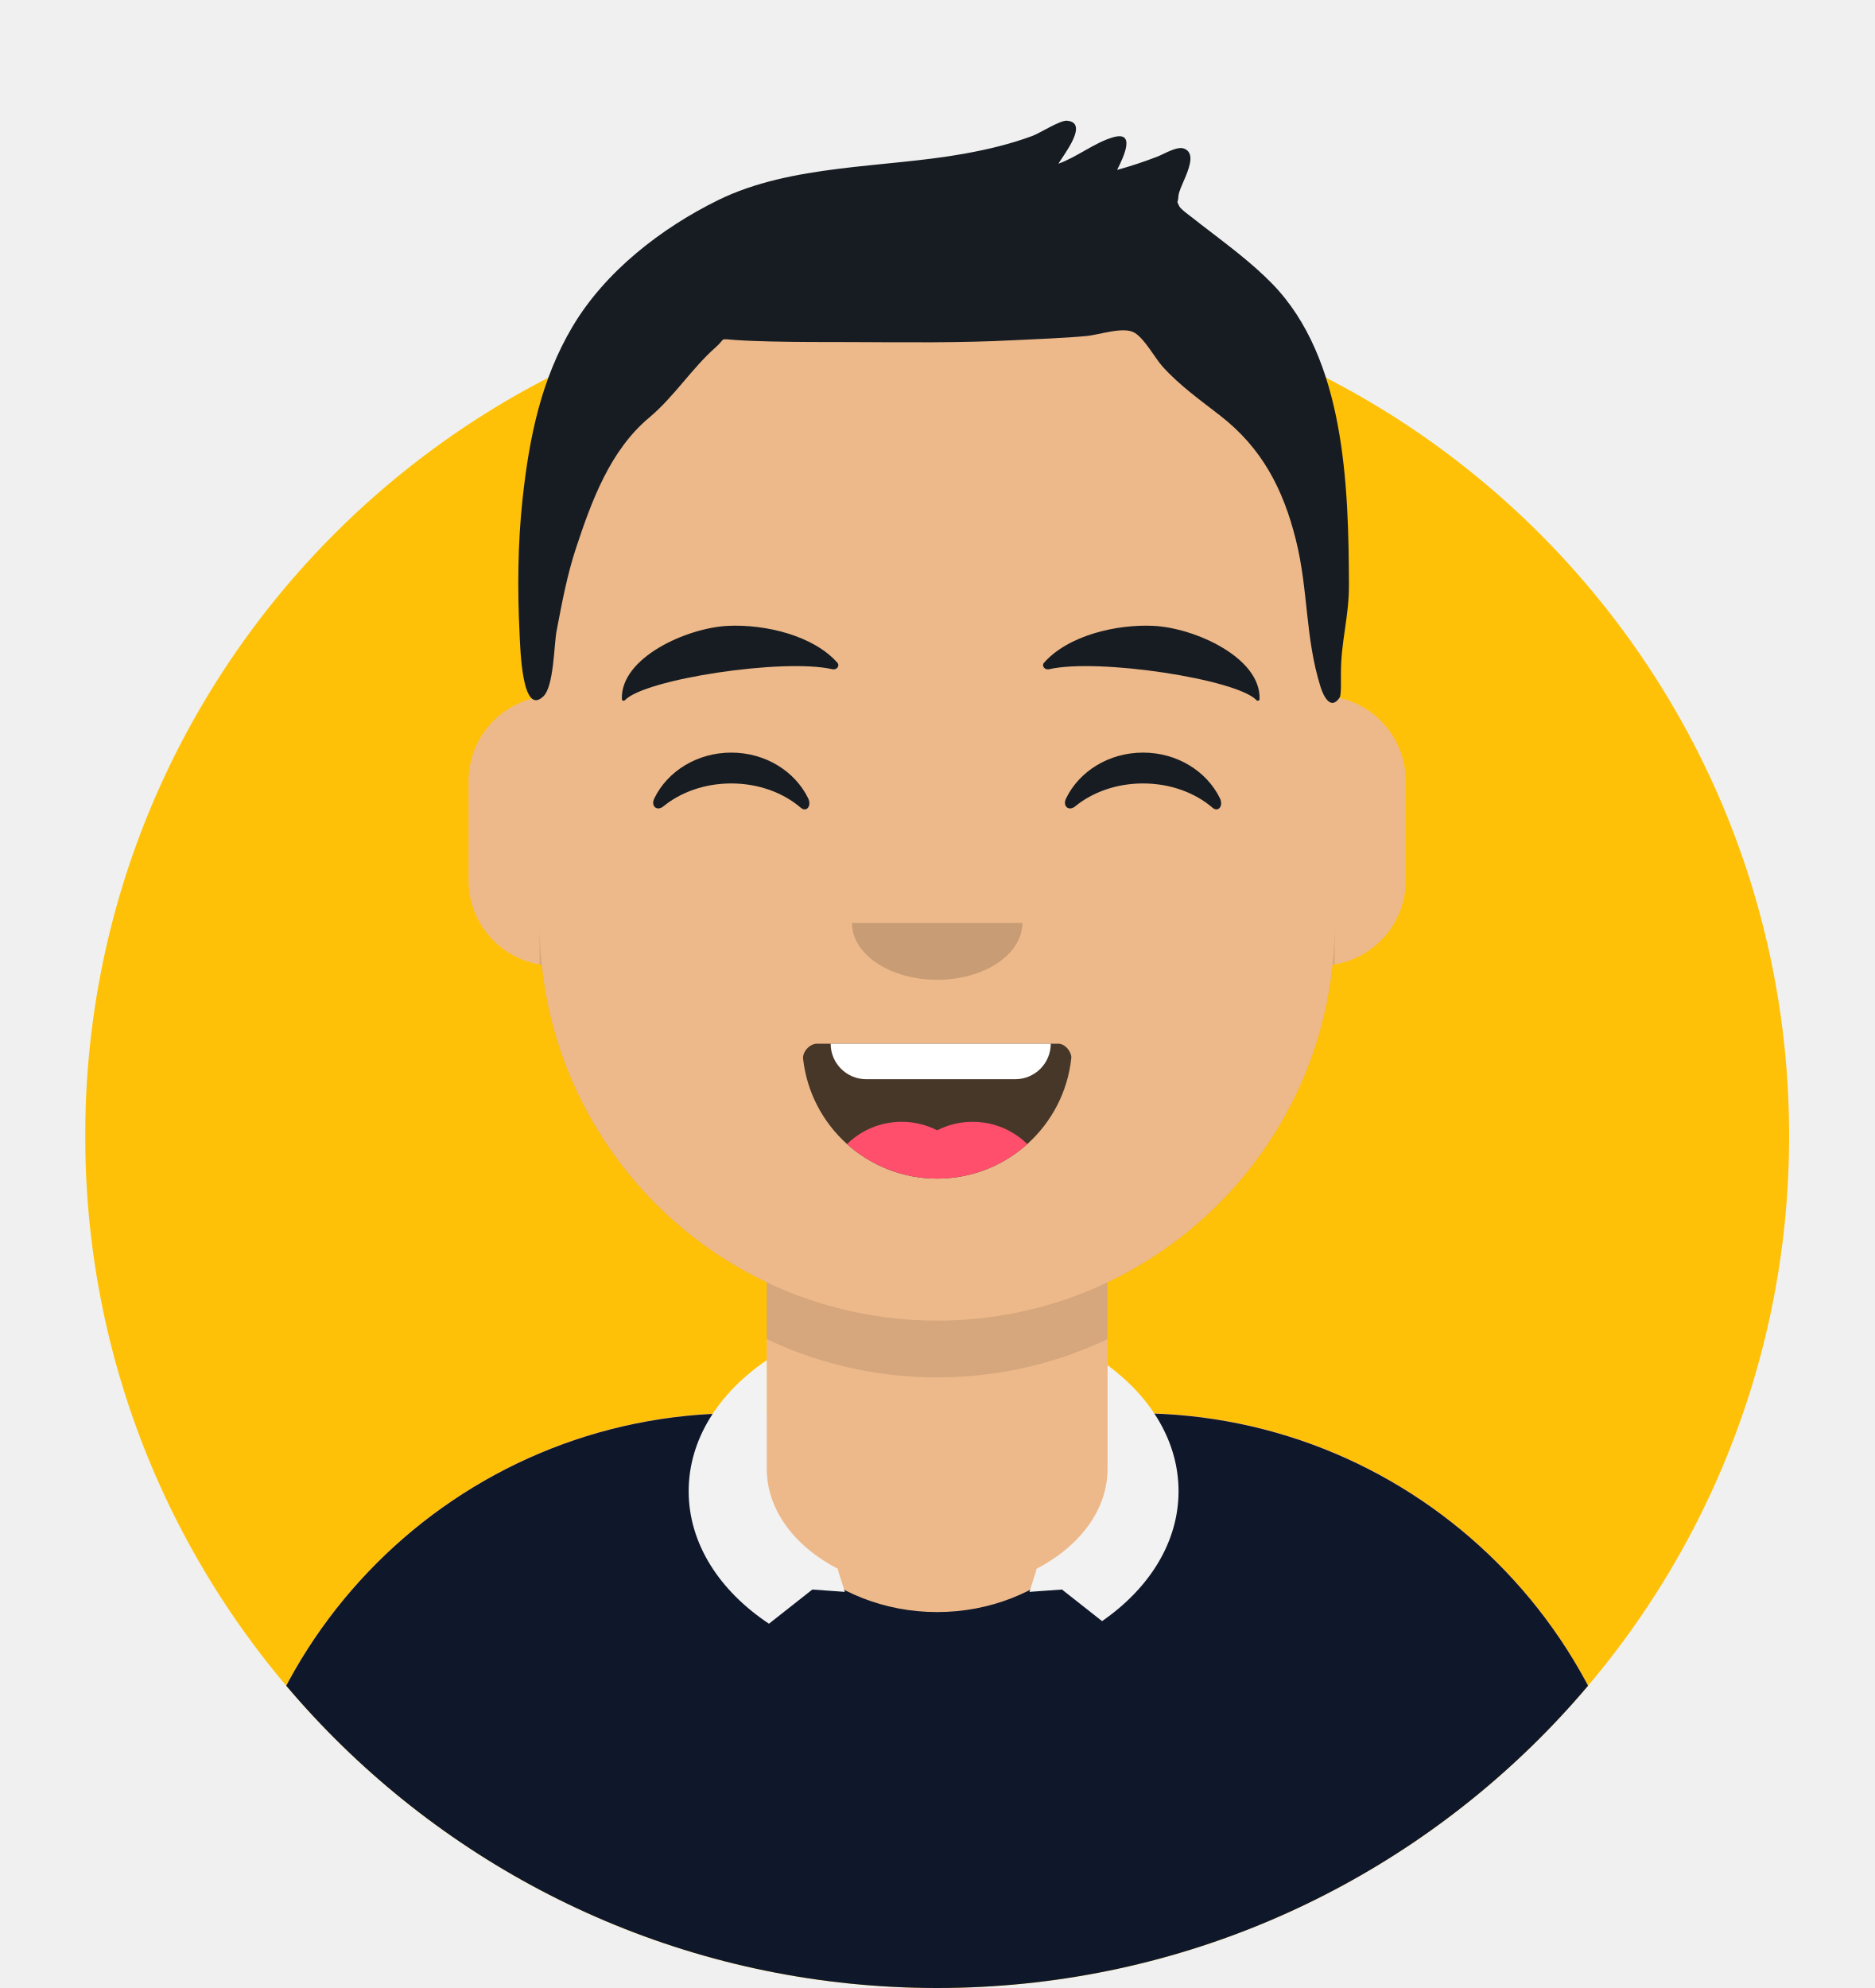
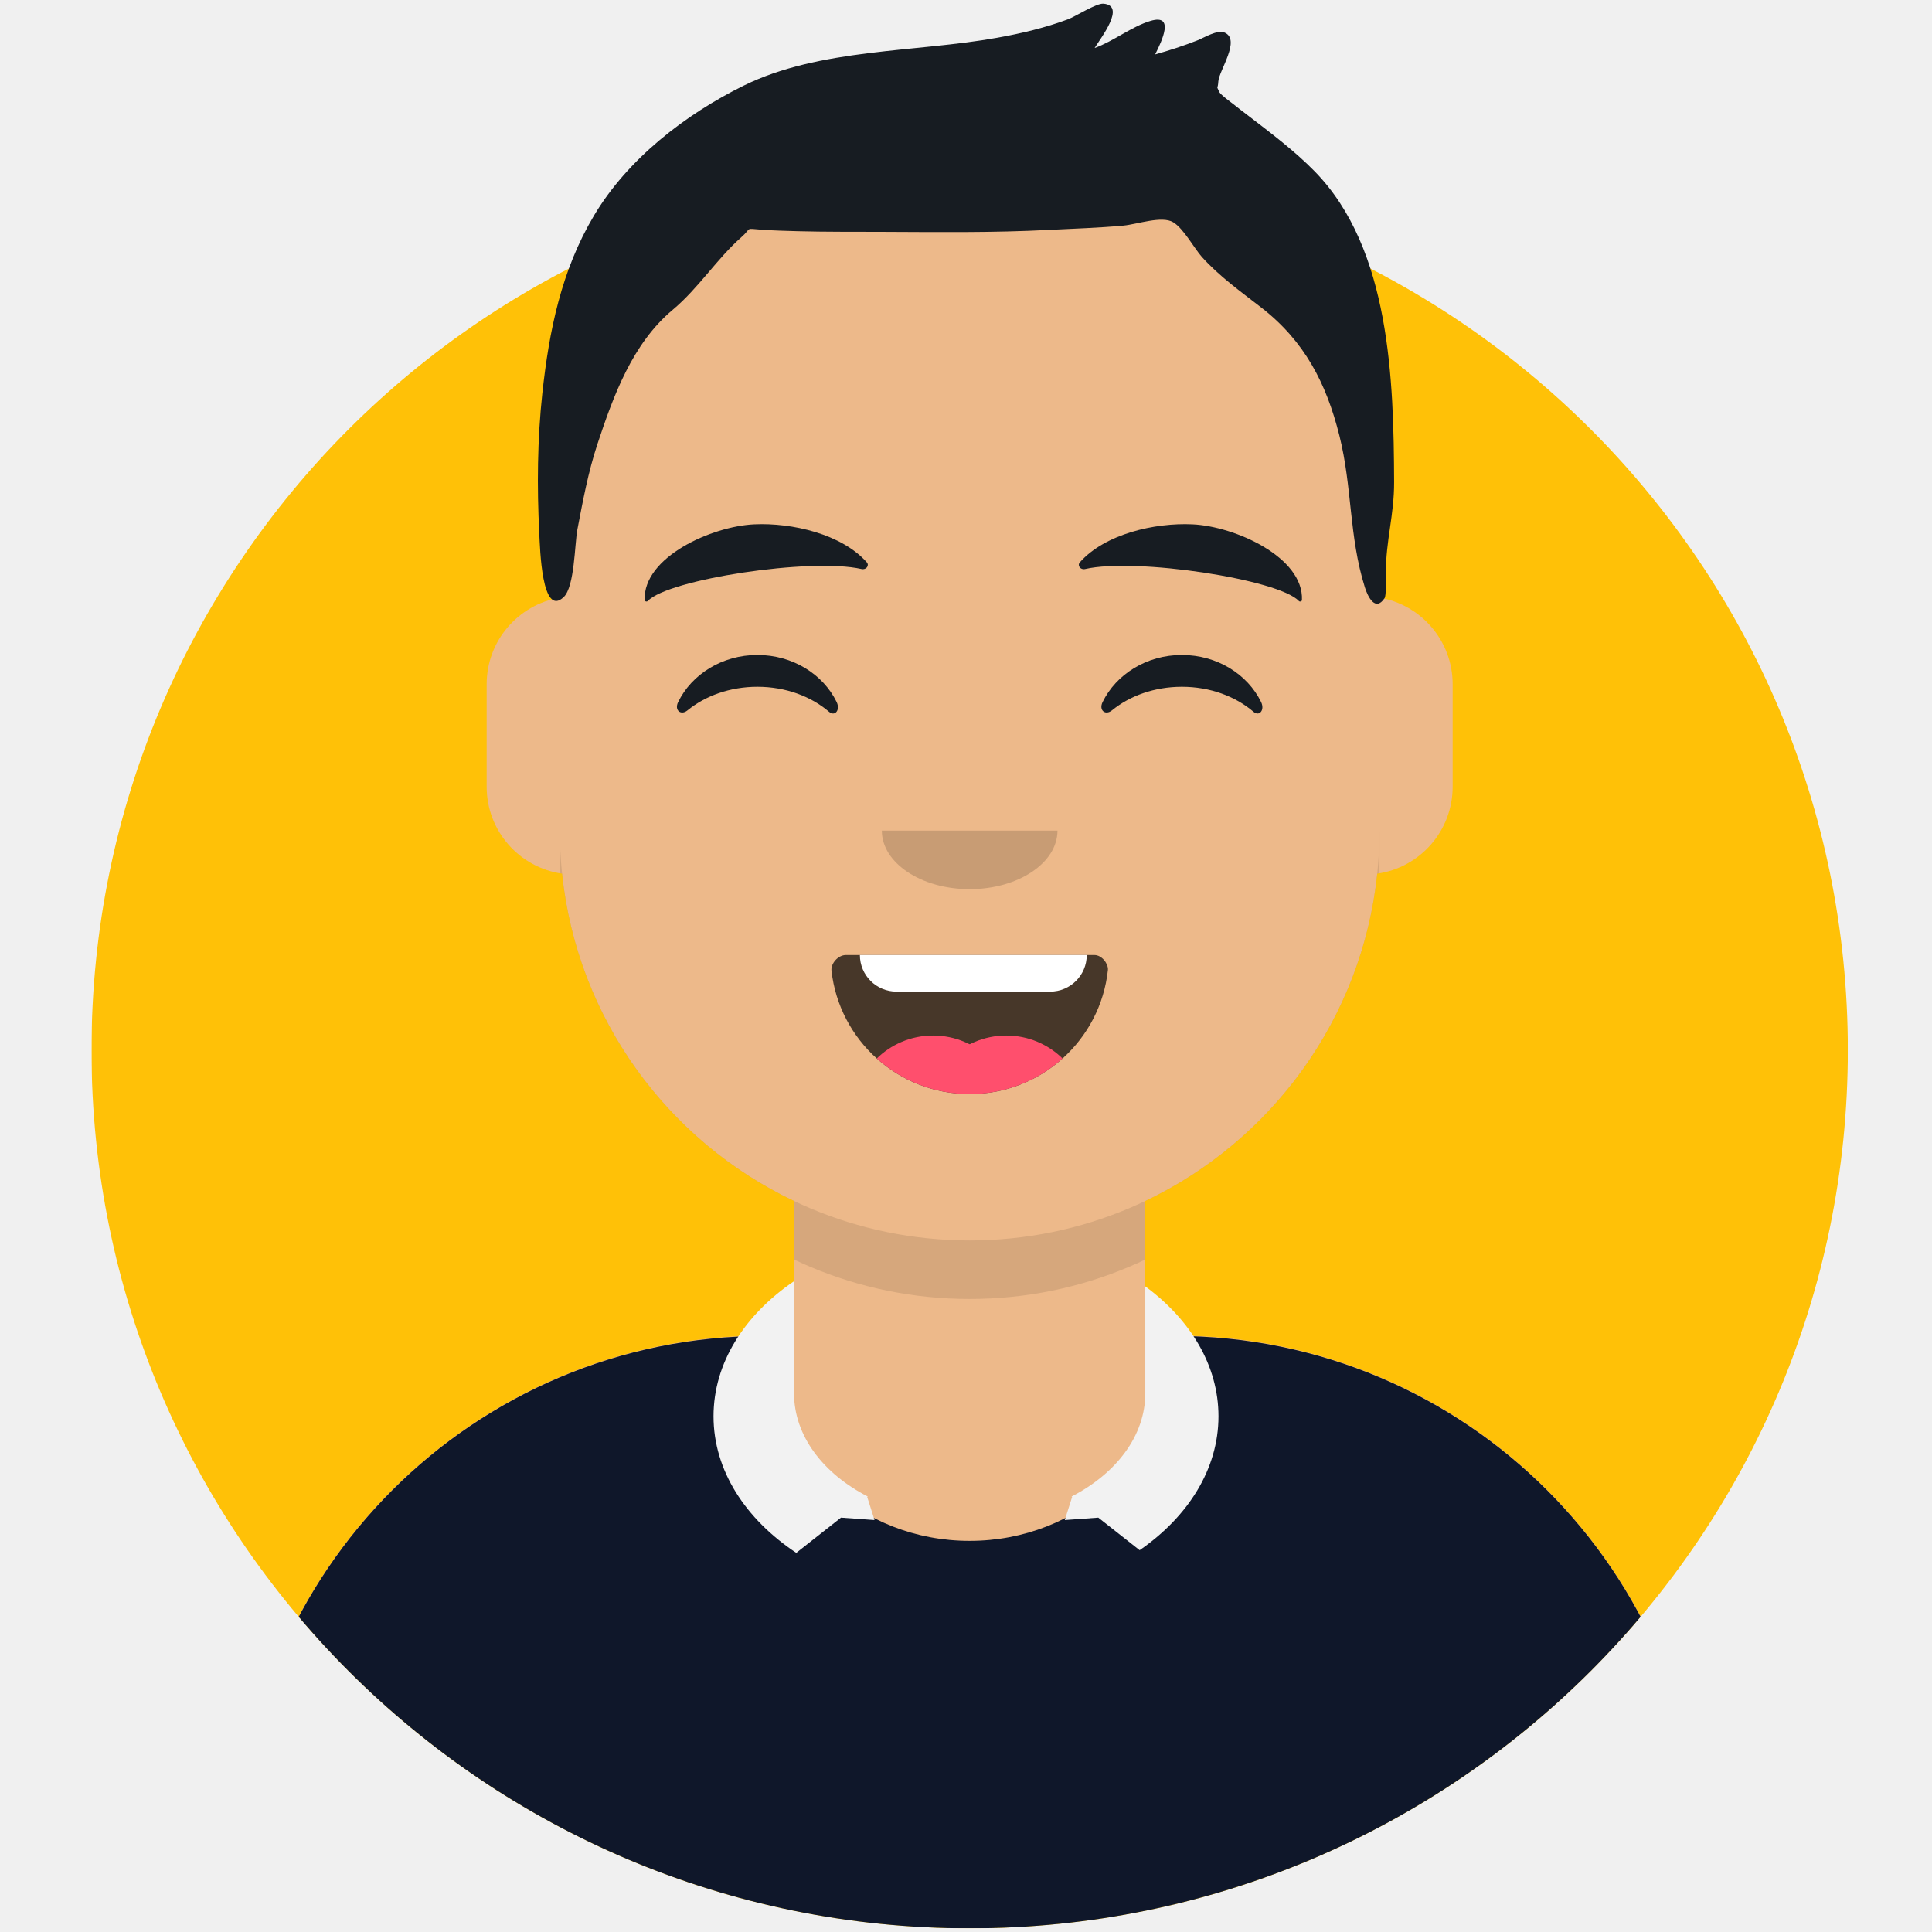
- <svg xmlns="http://www.w3.org/2000/svg" width="264px" height="280px" viewBox="0 0 264 280" version="1.1">
+ <svg xmlns="http://www.w3.org/2000/svg" width="264px" height="264px" viewBox="0 0 264 264" version="1.1">
  <defs>
    <circle id="react-path-1" cx="120" cy="120" r="120" />
    <path d="M12,160 C12,226.274 65.726,280 132,280 C198.274,280 252,226.274 252,160 L264,160 L264,-1.42108547e-14 L-3.19744231e-14,-1.42108547e-14 L-3.19744231e-14,160 L12,160 Z" id="react-path-2" />
    <path d="M124,144.611 L124,163 L128,163 L128,163 C167.765,163 200,195.235 200,235 L200,244 L0,244 L0,235 C-4.86974701e-15,195.235 32.235,163 72,163 L72,163 L76,163 L76,144.611 C58.763,136.422 46.372,119.687 44.305,99.881 C38.48,99.058 34,94.052 34,88 L34,74 C34,68.054 38.325,63.118 44,62.166 L44,56 L44,56 C44,25.072 69.072,5.68137151e-15 100,0 L100,0 L100,0 C130.928,-5.68137151e-15 156,25.072 156,56 L156,62.166 C161.675,63.118 166,68.054 166,74 L166,88 C166,94.052 161.52,99.058 155.695,99.881 C153.628,119.687 141.237,136.422 124,144.611 Z" id="react-path-3" />
  </defs>
-   <g id="Avataaar" stroke="none" stroke-width="1" fill="none" fill-rule="evenodd">
+   <g id="Avatar" stroke="none" stroke-width="1" fill="none" fill-rule="evenodd" transform="matrix(1, 0, 0, 1, 0.5, -16.5)">
    <g>
      <g id="Circle" stroke-width="1" fill-rule="evenodd" transform="translate(12, 40)" style="">
        <mask id="react-mask-4" fill="white">
          <circle cx="120" cy="120" r="120" />
        </mask>
        <g id="Color/Palette/Blue-01" mask="url(#react-mask-4)" fill="#65C9FF" style="">
-           <rect id="🖍Color" x="0" y="0" width="240" height="240" style="fill: rgb(255, 193, 7);" />
+           <rect x="0" y="0" width="240" height="240" style="fill: rgb(255, 193, 7);" />
        </g>
      </g>
      <mask id="react-mask-5" fill="white">
        <path d="M12,160 C12,226.274 65.726,280 132,280 C198.274,280 252,226.274 252,160 L264,160 L264,-1.42108547e-14 L-3.19744231e-14,-1.42108547e-14 L-3.19744231e-14,160 L12,160 Z" />
      </mask>
-       <g id="Avataaar" stroke-width="1" fill-rule="evenodd" mask="url(#react-mask-5)" style="">
+       <g id="Avatar" stroke-width="1" fill-rule="evenodd" mask="url(#react-mask-5)" style="">
        <g id="Body" transform="translate(32, 36)" style="">
          <mask id="react-mask-6" fill="white">
            <path d="M124,144.611 L124,163 L128,163 L128,163 C167.765,163 200,195.235 200,235 L200,244 L0,244 L0,235 C-4.86974701e-15,195.235 32.235,163 72,163 L72,163 L76,163 L76,144.611 C58.763,136.422 46.372,119.687 44.305,99.881 C38.48,99.058 34,94.052 34,88 L34,74 C34,68.054 38.325,63.118 44,62.166 L44,56 L44,56 C44,25.072 69.072,5.68137151e-15 100,0 L100,0 L100,0 C130.928,-5.68137151e-15 156,25.072 156,56 L156,62.166 C161.675,63.118 166,68.054 166,74 L166,88 C166,94.052 161.52,99.058 155.695,99.881 C153.628,119.687 141.237,136.422 124,144.611 Z" />
          </mask>
-           <g id="Skin/👶🏽-03-Brown" mask="url(#react-mask-6)" fill="#EDB98A">
+           <g mask="url(#react-mask-6)" fill="#EDB98A">
            <g transform="translate(0, 0)" id="Color">
-               <rect x="0" y="0" width="264" height="280" />
+               <rect width="264" height="280" x="-32" />
            </g>
          </g>
          <path d="M156,79 L156,102 C156,132.928 130.928,158 100,158 C69.072,158 44,132.928 44,102 L44,79 L44,94 C44,124.928 69.072,150 100,150 C130.928,150 156,124.928 156,94 L156,79 Z" id="Neck-Shadow" fill-opacity="0.1" mask="url(#react-mask-6)" fill="#000000" style="" />
        </g>
        <g id="Clothing/Collar-+-Sweater" transform="translate(0, 170)" style="">
          <defs>
            <path d="M105.192,29.052 L104,29.052 L104,29.052 C64.235,29.052 32,61.287 32,101.052 L32,110 L232,110 L232,101.052 C232,61.287 199.765,29.052 160,29.052 L160,29.052 L158.808,29.052 C158.935,30.035 159,31.036 159,32.052 C159,45.859 146.912,57.052 132,57.052 C117.088,57.052 105,45.859 105,32.052 C105,31.036 105.065,30.035 105.192,29.052 Z" id="react-path-127" />
          </defs>
          <mask id="react-mask-128" fill="white">
            <path d="M105.192,29.052 L104,29.052 L104,29.052 C64.235,29.052 32,61.287 32,101.052 L32,110 L232,110 L232,101.052 C232,61.287 199.765,29.052 160,29.052 L160,29.052 L158.808,29.052 C158.935,30.035 159,31.036 159,32.052 C159,45.859 146.912,57.052 132,57.052 C117.088,57.052 105,45.859 105,32.052 C105,31.036 105.065,30.035 105.192,29.052 Z" />
          </mask>
          <g id="Color/Palette/Gray-01" mask="url(#react-mask-128)" fill-rule="evenodd" fill="#262E33" style="">
-             <rect id="🖍Color" x="0" y="0" width="264" height="110" style="fill: rgb(15, 23, 42);" />
+             <rect width="264" height="110" style="fill: rgb(15, 23, 42);" y="0" x="0" />
          </g>
          <path d="M156,22.279 C162.182,26.835 166,33.106 166,40.028 C166,47.233 161.863,53.733 155.229,58.327 L149.579,53.876 L145,54.208 L146,51.057 L145.922,50.996 C152.022,47.853 156,42.7 156,36.877 L156,22.279 Z M108,21.571 C101.233,26.174 97,32.74 97,40.028 C97,47.426 101.362,54.08 108.308,58.692 L114.421,53.876 L119,54.208 L118,51.057 L118.078,50.996 C111.978,47.853 108,42.7 108,36.877 L108,21.571 Z" id="Collar" fill-rule="evenodd" fill="#F2F2F2" />
        </g>
        <g id="Face" transform="translate(76, 82)" fill="#000000" style="">
          <g id="Mouth/Smile" transform="translate(2, 52)" style="">
            <defs>
              <path d="M35.118,15.128 C36.176,24.62 44.226,32 54,32 C63.804,32 71.874,24.574 72.892,15.04 C72.974,14.273 72.117,13 71.043,13 C56.149,13 44.738,13 37.087,13 C36.007,13 35.012,14.178 35.118,15.128 Z" id="react-path-91" />
            </defs>
            <mask id="react-mask-92" fill="white">
              <path d="M35.118,15.128 C36.176,24.62 44.226,32 54,32 C63.804,32 71.874,24.574 72.892,15.04 C72.974,14.273 72.117,13 71.043,13 C56.149,13 44.738,13 37.087,13 C36.007,13 35.012,14.178 35.118,15.128 Z" />
            </mask>
            <path d="M35.118,15.128 C36.176,24.62 44.226,32 54,32 C63.804,32 71.874,24.574 72.892,15.04 C72.974,14.273 72.117,13 71.043,13 C56.149,13 44.738,13 37.087,13 C36.007,13 35.012,14.178 35.118,15.128 Z" id="Mouth" fill-opacity="0.7" fill-rule="evenodd" fill="#000000" />
            <rect id="Teeth" fill-rule="evenodd" mask="url(#react-mask-92)" x="39" y="2" width="31" height="16" rx="5" fill="#FFFFFF" />
            <g id="Tongue" stroke-width="1" fill-rule="evenodd" mask="url(#react-mask-92)" fill="#FF4F6D">
              <g transform="translate(38, 24)">
                <circle cx="11" cy="11" r="11" />
                <circle cx="21" cy="11" r="11" />
              </g>
            </g>
          </g>
          <g id="Nose/Default" transform="translate(28, 40)" fill-opacity="0.16" style="">
            <path d="M16,8 C16,12.418 21.373,16 28,16 L28,16 C34.627,16 40,12.418 40,8" id="Nose" />
          </g>
-           <g id="Eyes/Happy-😁" transform="translate(0, 8)" fill-opacity="0.6">
+           <g transform="translate(0, 8)" fill-opacity="0.6">
            <path d="M16.16,22.447 C18.007,18.649 22.164,16 26.998,16 C31.814,16 35.959,18.63 37.815,22.407 C38.367,23.529 37.582,24.447 36.791,23.767 C34.34,21.66 30.859,20.344 26.998,20.344 C23.257,20.344 19.874,21.579 17.438,23.572 C16.547,24.3 15.62,23.558 16.16,22.447 Z" id="Squint" style="fill-opacity: 1; fill: rgb(23, 28, 34);" />
            <path d="M74.16,22.447 C76.007,18.649 80.164,16 84.998,16 C89.814,16 93.959,18.63 95.815,22.407 C96.367,23.529 95.582,24.447 94.791,23.767 C92.34,21.66 88.859,20.344 84.998,20.344 C81.257,20.344 77.874,21.579 75.438,23.572 C74.547,24.3 73.62,23.558 74.16,22.447 Z" id="Squint" style="fill-opacity: 1; fill: rgb(23, 28, 34);" />
          </g>
          <g id="Eyebrow/Natural/Default-Natural" fill-opacity="0.6">
            <path d="M26.039,6.21 C20.278,6.983 11.293,12.005 12.044,17.818 C12.069,18.008 12.357,18.067 12.481,17.908 C14.967,14.72 34.193,10.037 41.194,11.015 C41.835,11.104 42.258,10.443 41.821,10.03 C38.077,6.495 31.2,5.512 26.039,6.21" id="Eyebrow" transform="translate(27, 12) rotate(5) translate(-27, -12) " style="fill-opacity: 1; fill: rgb(23, 28, 34);" />
            <path d="M85.039,6.21 C79.278,6.983 70.293,12.005 71.044,17.818 C71.069,18.008 71.357,18.067 71.481,17.908 C73.967,14.72 93.193,10.037 100.194,11.015 C100.835,11.104 101.258,10.443 100.821,10.03 C97.077,6.495 90.2,5.512 85.039,6.21" id="Eyebrow" transform="translate(86, 12) scale(-1, 1) rotate(5) translate(-86, -12) " style="fill-opacity: 1; fill: rgb(23, 28, 34);" />
          </g>
        </g>
        <g id="Top" stroke-width="1" fill-rule="evenodd" style="">
          <defs>
            <rect id="react-path-76" x="0" y="0" width="264" height="280" />
            <path d="M180.15,39.92 C177.39,37.1 174.186,34.707 171.069,32.307 C170.382,31.777 169.683,31.261 169.011,30.712 C168.858,30.587 167.292,29.466 167.105,29.053 C166.654,28.06 166.915,28.833 166.977,27.649 C167.056,26.151 170.111,21.919 167.831,20.949 C166.828,20.522 165.04,21.658 164.078,22.033 C162.196,22.767 160.292,23.393 158.347,23.933 C159.279,22.076 161.055,18.359 157.716,19.354 C155.114,20.129 152.69,22.122 150.076,23.059 C150.941,21.642 154.4,17.248 151.274,17.002 C150.302,16.926 147.471,18.75 146.424,19.14 C143.287,20.305 140.083,21.059 136.79,21.653 C125.592,23.671 112.497,23.095 102.137,28.193 C94.149,32.124 86.263,38.222 81.648,45.988 C77.201,53.473 75.538,61.664 74.607,70.241 C73.924,76.536 73.868,83.043 74.188,89.36 C74.292,91.43 74.525,100.971 77.532,98.081 C79.03,96.642 79.019,90.828 79.396,88.86 C80.147,84.945 80.87,81.013 82.122,77.223 C84.328,70.544 86.931,63.43 92.427,58.83 C95.954,55.878 98.431,51.889 101.806,48.911 C103.322,47.574 102.165,47.713 104.603,47.889 C106.241,48.006 107.885,48.051 109.526,48.094 C113.322,48.193 117.124,48.168 120.921,48.181 C128.568,48.209 136.179,48.317 143.819,47.916 C147.214,47.739 150.618,47.642 154.004,47.328 C155.895,47.153 159.251,45.941 160.808,46.867 C162.233,47.714 163.713,50.482 164.736,51.615 C167.154,54.294 170.036,56.339 172.862,58.535 C178.757,63.115 181.732,68.867 183.523,76.023 C185.306,83.153 184.806,89.768 187.013,96.785 C187.402,98.018 188.429,100.145 189.695,98.239 C189.93,97.885 189.87,95.939 189.87,94.819 C189.87,90.3 191.014,86.908 191,82.359 C190.944,68.527 190.496,50.491 180.15,39.92 Z" id="react-path-75" />
          </defs>
          <mask id="react-mask-74" fill="white">
            <rect x="0" y="0" width="264" height="280" />
          </mask>
          <g id="Top/Short-Hair/Short-Flat" mask="url(#react-mask-74)">
            <g transform="translate(-1, 0)" style="">
              <mask id="react-mask-73" fill="white">
                <path d="M180.15,39.92 C177.39,37.1 174.186,34.707 171.069,32.307 C170.382,31.777 169.683,31.261 169.011,30.712 C168.858,30.587 167.292,29.466 167.105,29.053 C166.654,28.06 166.915,28.833 166.977,27.649 C167.056,26.151 170.111,21.919 167.831,20.949 C166.828,20.522 165.04,21.658 164.078,22.033 C162.196,22.767 160.292,23.393 158.347,23.933 C159.279,22.076 161.055,18.359 157.716,19.354 C155.114,20.129 152.69,22.122 150.076,23.059 C150.941,21.642 154.4,17.248 151.274,17.002 C150.302,16.926 147.471,18.75 146.424,19.14 C143.287,20.305 140.083,21.059 136.79,21.653 C125.592,23.671 112.497,23.095 102.137,28.193 C94.149,32.124 86.263,38.222 81.648,45.988 C77.201,53.473 75.538,61.664 74.607,70.241 C73.924,76.536 73.868,83.043 74.188,89.36 C74.292,91.43 74.525,100.971 77.532,98.081 C79.03,96.642 79.019,90.828 79.396,88.86 C80.147,84.945 80.87,81.013 82.122,77.223 C84.328,70.544 86.931,63.43 92.427,58.83 C95.954,55.878 98.431,51.889 101.806,48.911 C103.322,47.574 102.165,47.713 104.603,47.889 C106.241,48.006 107.885,48.051 109.526,48.094 C113.322,48.193 117.124,48.168 120.921,48.181 C128.568,48.209 136.179,48.317 143.819,47.916 C147.214,47.739 150.618,47.642 154.004,47.328 C155.895,47.153 159.251,45.941 160.808,46.867 C162.233,47.714 163.713,50.482 164.736,51.615 C167.154,54.294 170.036,56.339 172.862,58.535 C178.757,63.115 181.732,68.867 183.523,76.023 C185.306,83.153 184.806,89.768 187.013,96.785 C187.402,98.018 188.429,100.145 189.695,98.239 C189.93,97.885 189.87,95.939 189.87,94.819 C189.87,90.3 191.014,86.908 191,82.359 C190.944,68.527 190.496,50.491 180.15,39.92 Z" />
              </mask>
-               <g id="Skin/👶🏽-03-Brown" mask="url(#react-mask-73)" fill="#2C1B18">
+               <g mask="url(#react-mask-73)" fill="#2C1B18">
                <g transform="translate(0, 0) " id="Color">
                  <rect x="0" y="0" width="264" height="280" style="fill: rgb(23, 28, 34);" />
                </g>
              </g>
            </g>
          </g>
        </g>
      </g>
    </g>
  </g>
</svg>
